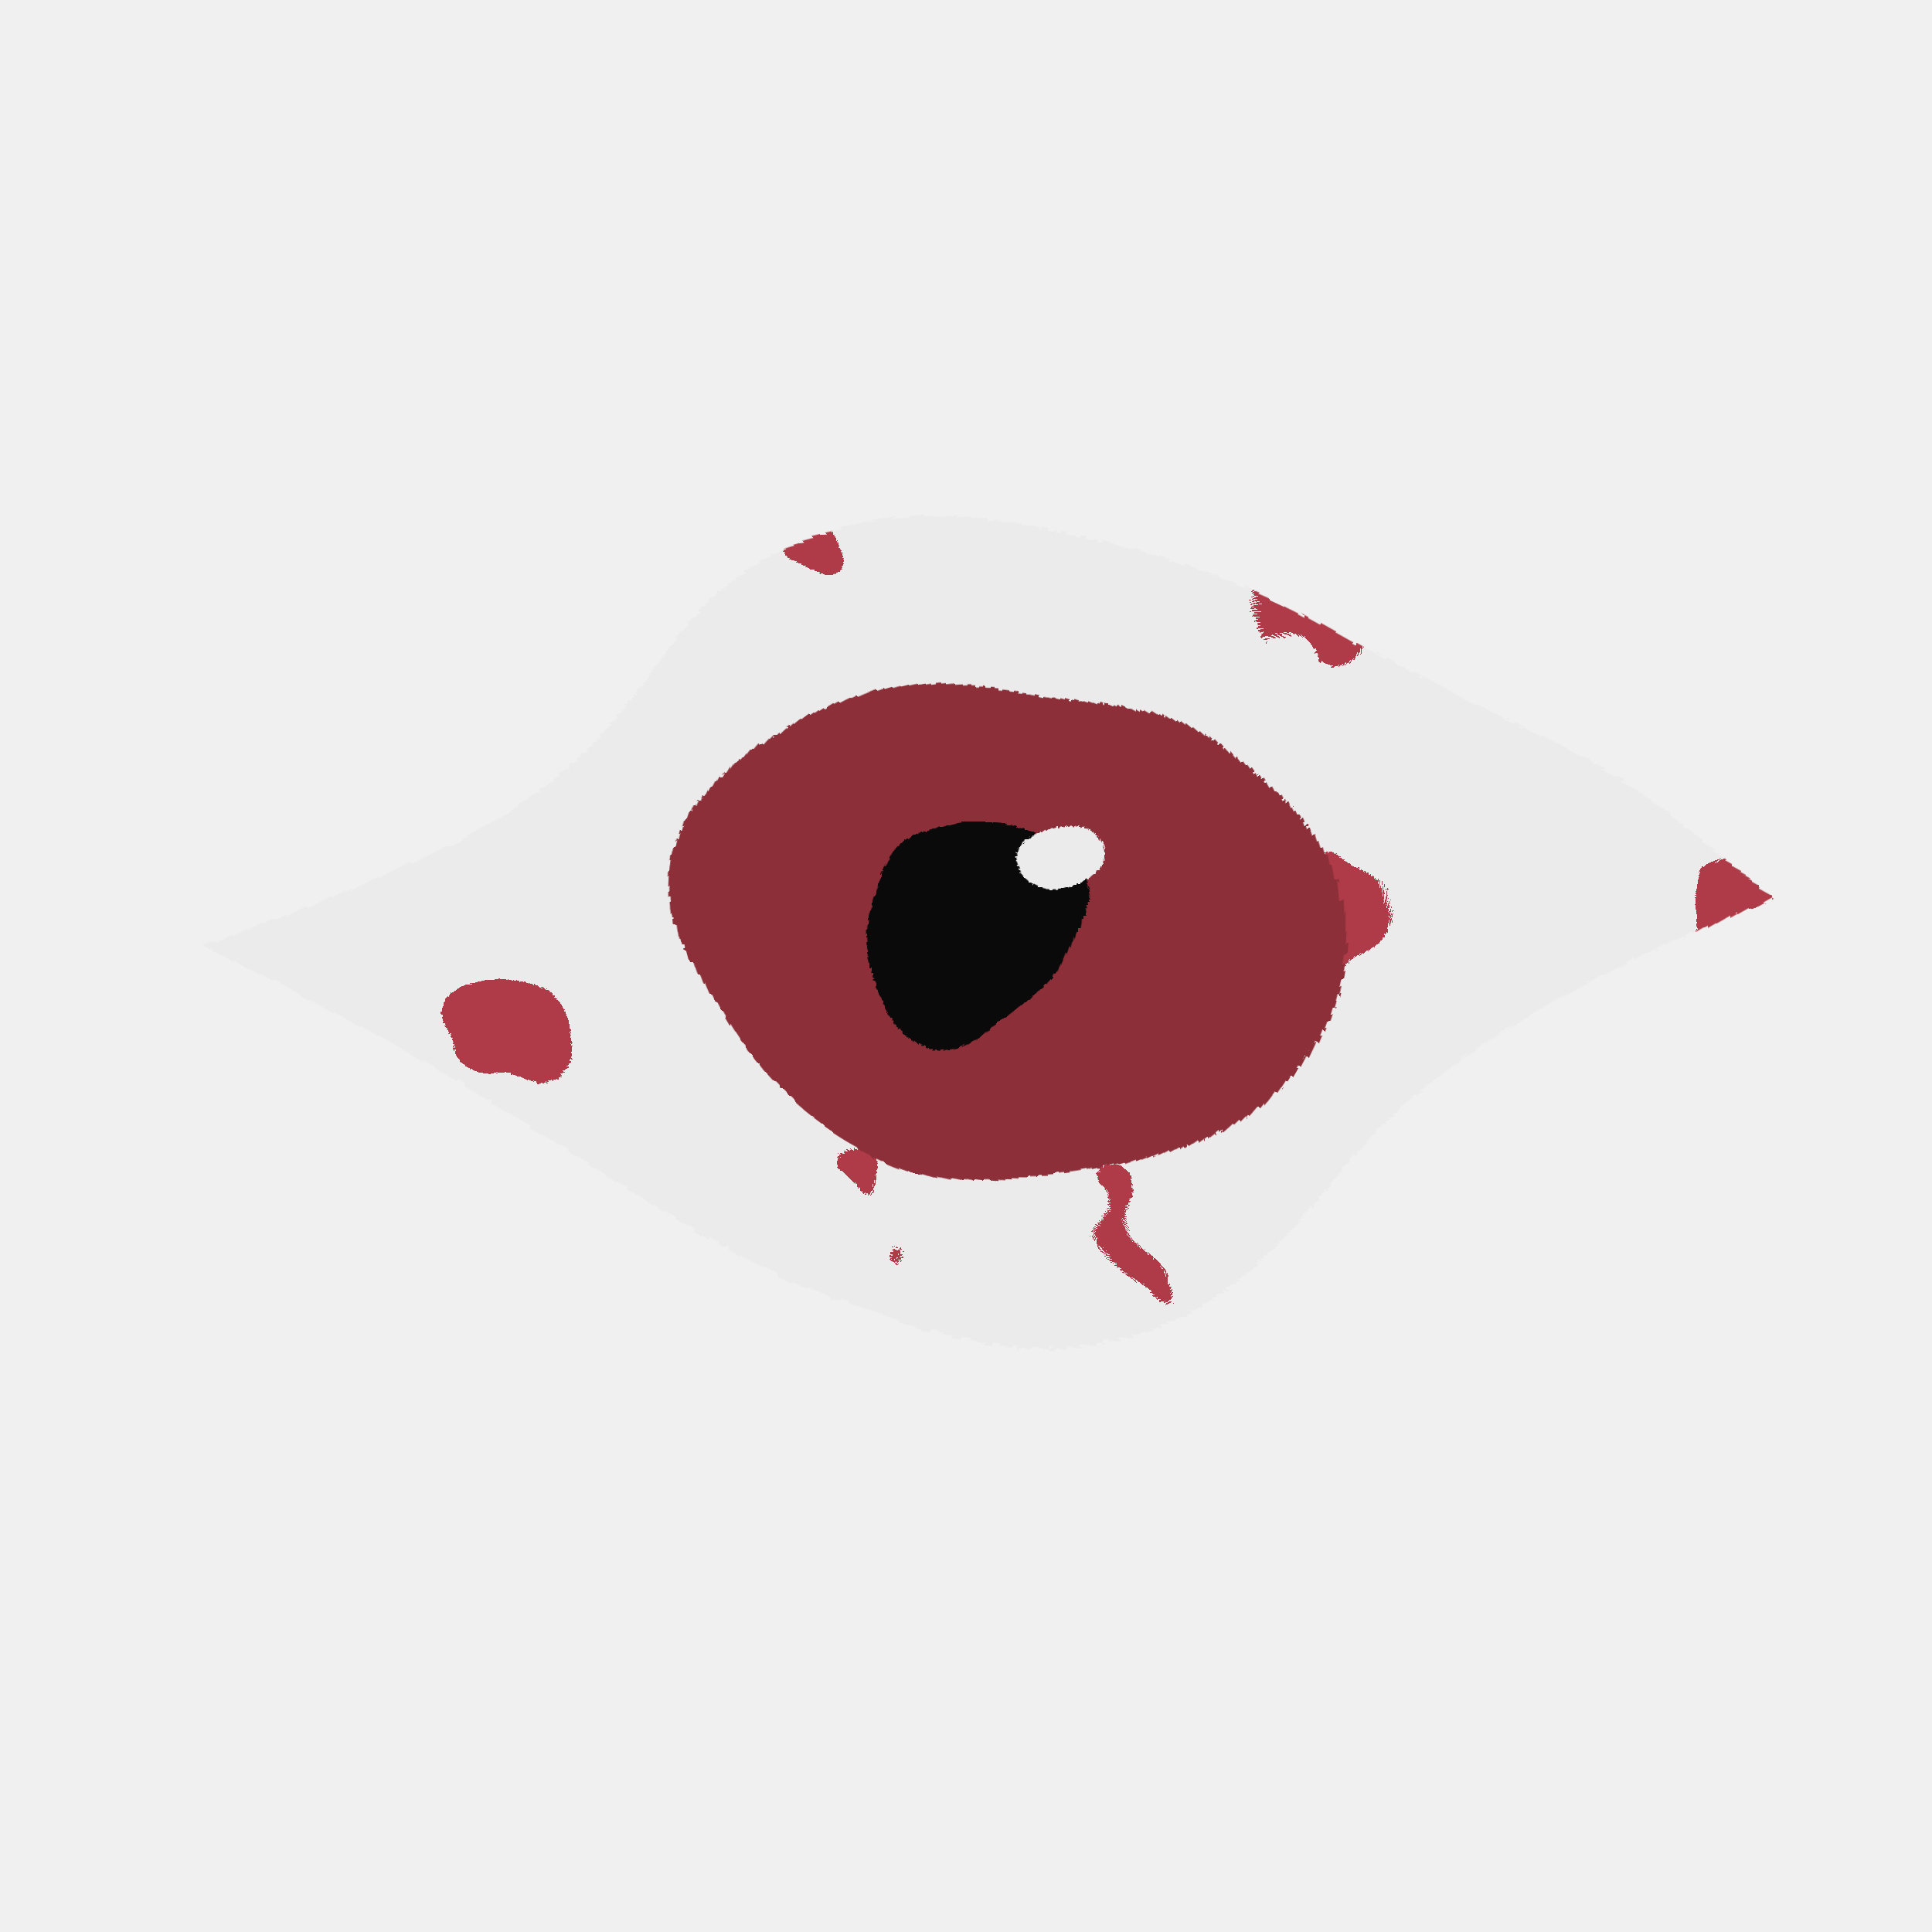
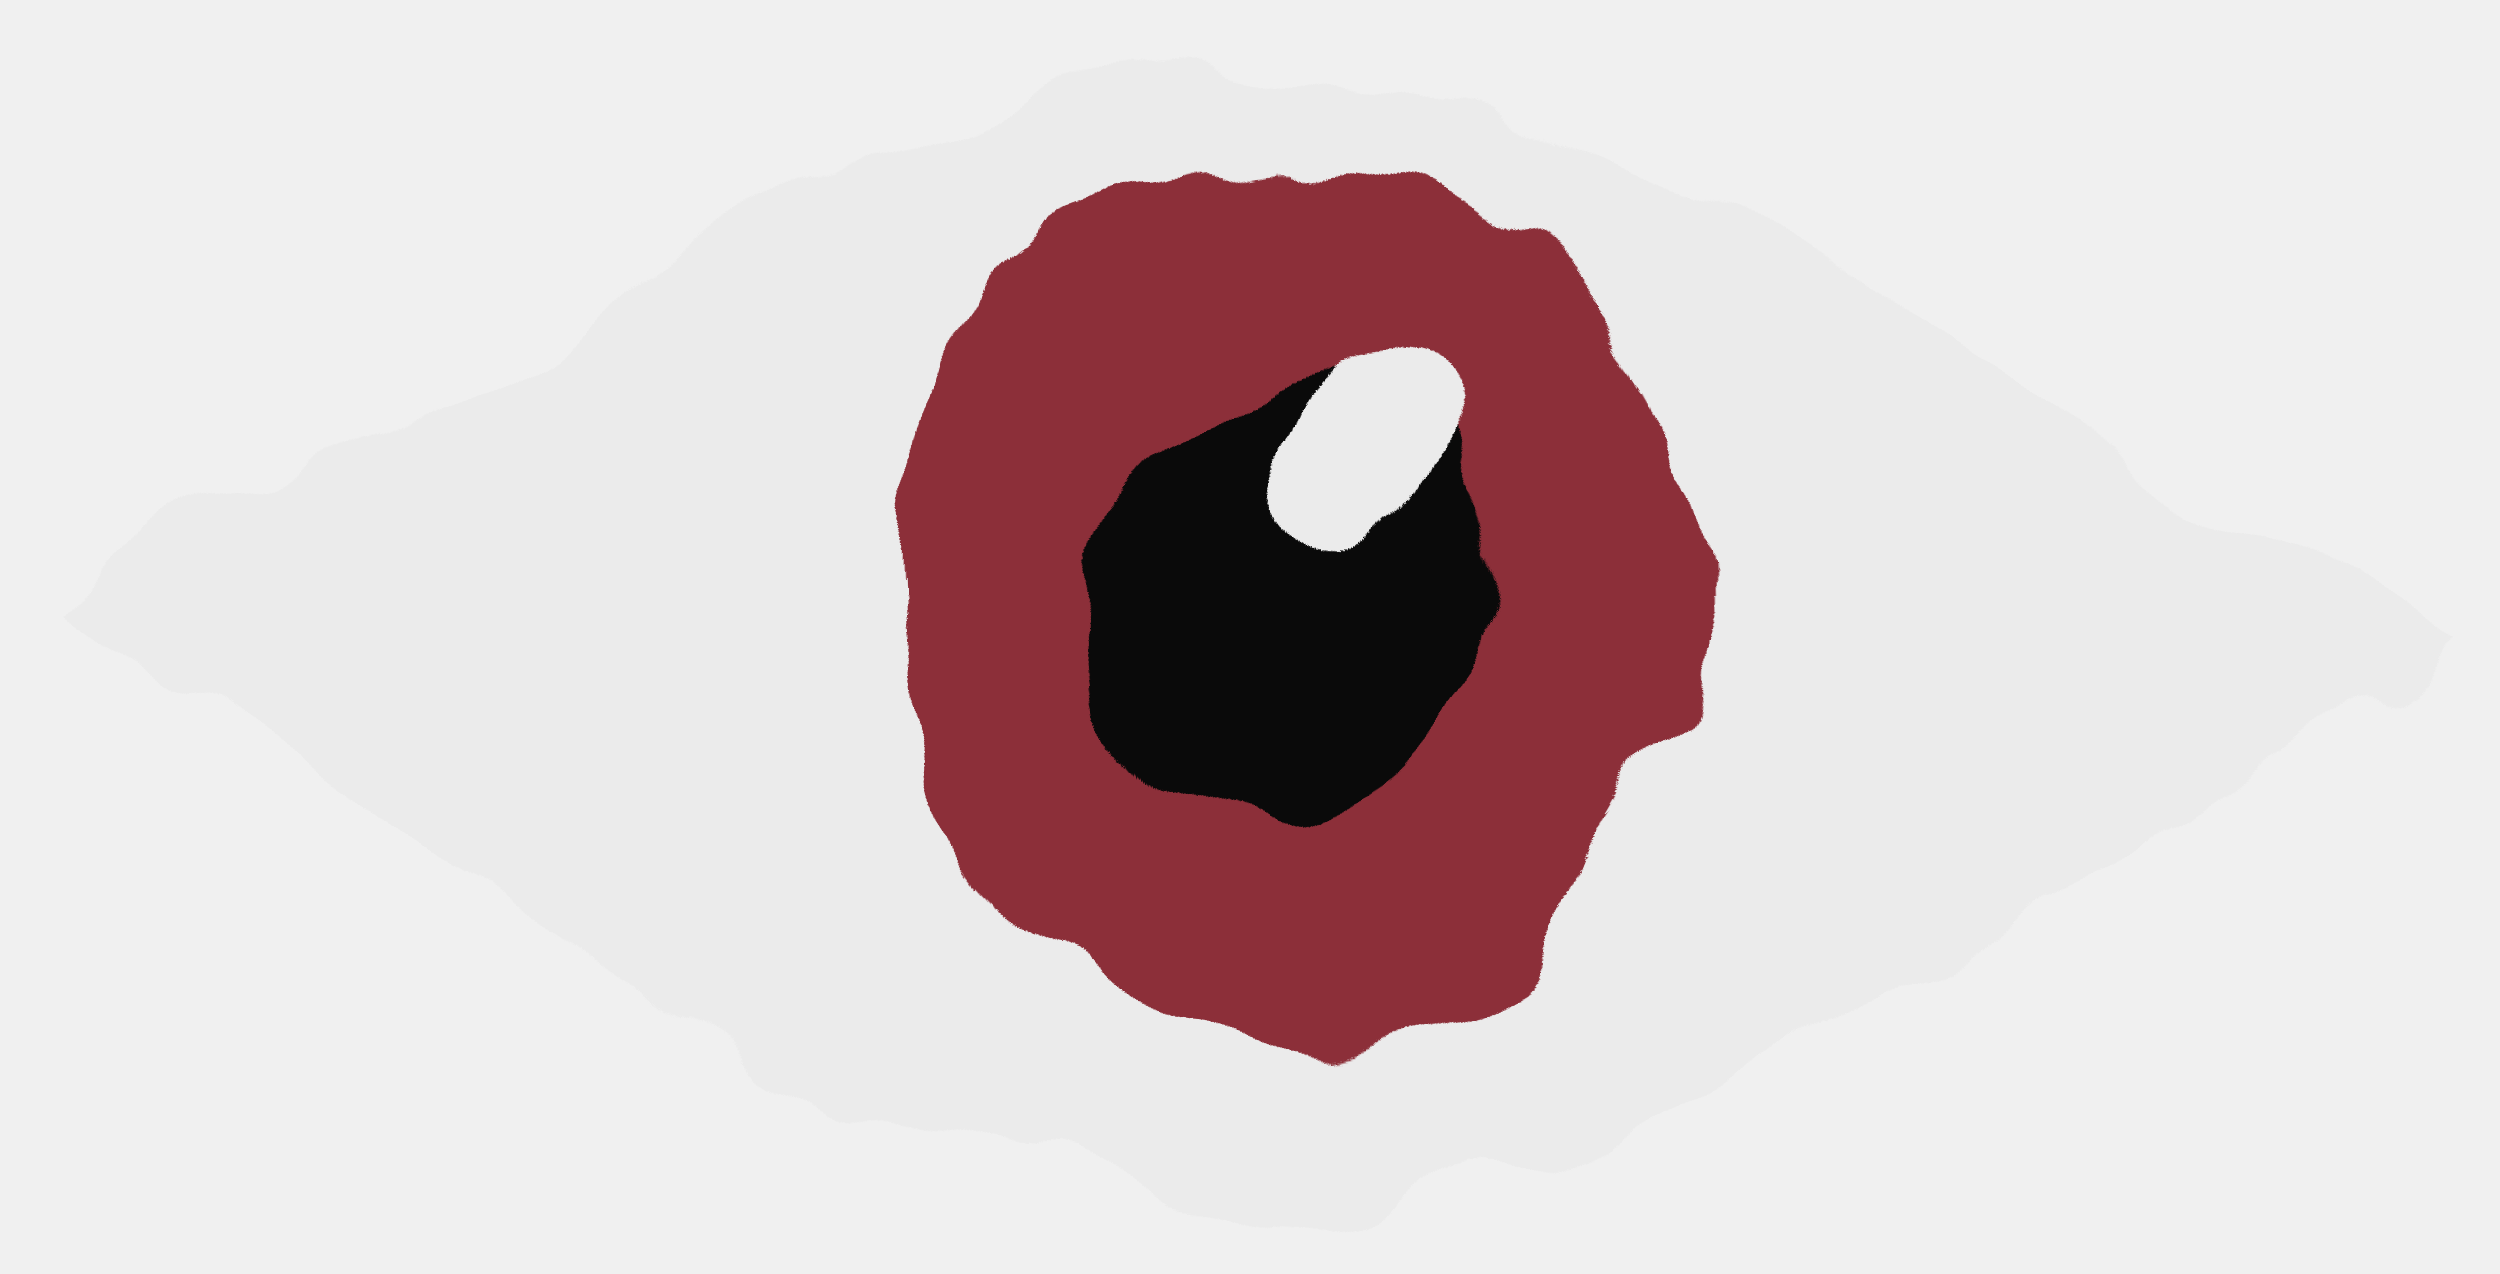
- <svg xmlns="http://www.w3.org/2000/svg" width="40" height="40" viewBox="0 0 40 40" fill="none">
-   <g clip-path="url(#clip0_302_19)">
-     <g filter="url(#filter0_gn_302_19)">
-       <path d="M13.282 13.506C17.568 11.222 22.721 11.278 26.955 13.656L37.678 19.678L27.781 25.322C23.319 27.866 17.833 27.811 13.423 25.178L3.029 18.971L13.282 13.506Z" fill="#EBEBEB" />
-     </g>
-     <g filter="url(#filter1_g_302_19)">
-       <circle cx="21" cy="19" r="6" fill="#8C2F39" />
-     </g>
-     <g filter="url(#filter2_g_302_19)">
-       <circle cx="20" cy="19" r="3" fill="#0A0A0A" />
-     </g>
-     <g filter="url(#filter3_g_302_19)">
-       <circle cx="22" cy="17" r="1" fill="#EBEBEB" />
-     </g>
+ <svg xmlns="http://www.w3.org/2000/svg" width="106" height="54" viewBox="0 0 106 54" fill="none">
+   <g filter="url(#filter0_g_320_28)">
+     <path d="M32.591 8.231C44.959 1.093 59.834 1.27 72.054 8.701L103 27.517L74.438 45.154C61.56 53.106 45.725 52.934 32.997 44.704L3 25.308L32.591 8.231Z" fill="#EBEBEB" />
+     <path d="M72.183 25.4C72.183 35.755 64.429 44.149 54.866 44.149C45.302 44.149 37.549 35.755 37.549 25.4C37.549 15.045 45.302 6.65 54.866 6.65C64.429 6.65 72.183 15.045 72.183 25.4Z" fill="#8C2F39" />
+     <path d="M63.524 25.933C63.524 31.111 59.648 35.308 54.866 35.308C50.084 35.308 46.207 31.111 46.207 25.933C46.207 20.756 50.084 16.558 54.866 16.558C59.648 16.558 63.524 20.756 63.524 25.933Z" fill="#0A0A0A" />
+     <path d="M60.638 19.15C60.638 20.876 59.346 22.275 57.752 22.275C56.158 22.275 54.866 20.876 54.866 19.15C54.866 17.424 56.158 16.025 57.752 16.025C59.346 16.025 60.638 17.424 60.638 19.15Z" fill="#EBEBEB" />
  </g>
  <defs>
-     <filter id="filter0_gn_302_19" x="0.029" y="8.832" width="40.648" height="21.36" filterUnits="userSpaceOnUse" color-interpolation-filters="sRGB">
-       <feFlood flood-opacity="0" result="BackgroundImageFix" />
-       <feBlend mode="normal" in="SourceGraphic" in2="BackgroundImageFix" result="shape" />
-       <feTurbulence type="fractalNoise" baseFrequency="0.033 0.033" numOctaves="3" seed="2839" />
-       <feDisplacementMap in="shape" scale="6" xChannelSelector="R" yChannelSelector="G" result="displacedImage" width="100%" height="100%" />
-       <feMerge result="effect1_texture_302_19">
-         <feMergeNode in="displacedImage" />
-       </feMerge>
-       <feTurbulence type="fractalNoise" baseFrequency="0.244 0.244" stitchTiles="stitch" numOctaves="3" result="noise" seed="4897" />
-       <feColorMatrix in="noise" type="luminanceToAlpha" result="alphaNoise" />
-       <feComponentTransfer in="alphaNoise" result="coloredNoise1">
-         <feFuncA type="discrete" tableValues="0 0 0 0 0 0 0 0 0 0 0 0 0 0 1 1 1 1 1 1 1 1 1 1 1 1 1 1 1 1 1 1 1 1 1 0 0 0 0 0 0 0 0 0 0 0 0 0 0 0 0 0 0 0 0 0 0 0 0 0 0 0 0 0 0 0 0 0 0 0 0 0 0 0 0 0 0 0 0 0 0 0 0 0 0 0 0 0 0 0 0 0 0 0 0 0 0 0 0 0 " />
-       </feComponentTransfer>
-       <feComposite operator="in" in2="effect1_texture_302_19" in="coloredNoise1" result="noise1Clipped" />
-       <feFlood flood-color="#AE3B47" result="color1Flood" />
-       <feComposite operator="in" in2="noise1Clipped" in="color1Flood" result="color1" />
-       <feMerge result="effect2_noise_302_19">
-         <feMergeNode in="effect1_texture_302_19" />
-         <feMergeNode in="color1" />
-       </feMerge>
-     </filter>
-     <filter id="filter1_g_302_19" x="12" y="10" width="18" height="18" filterUnits="userSpaceOnUse" color-interpolation-filters="sRGB">
-       <feFlood flood-opacity="0" result="BackgroundImageFix" />
-       <feBlend mode="normal" in="SourceGraphic" in2="BackgroundImageFix" result="shape" />
-       <feTurbulence type="fractalNoise" baseFrequency="0.047 0.047" numOctaves="3" seed="8251" />
-       <feDisplacementMap in="shape" scale="6" xChannelSelector="R" yChannelSelector="G" result="displacedImage" width="100%" height="100%" />
-       <feMerge result="effect1_texture_302_19">
-         <feMergeNode in="displacedImage" />
-       </feMerge>
-     </filter>
-     <filter id="filter2_g_302_19" x="14" y="13" width="12" height="12" filterUnits="userSpaceOnUse" color-interpolation-filters="sRGB">
+     <filter id="filter0_g_320_28" x="0" y="0" width="106" height="54" filterUnits="userSpaceOnUse" color-interpolation-filters="sRGB">
      <feFlood flood-opacity="0" result="BackgroundImageFix" />
      <feBlend mode="normal" in="SourceGraphic" in2="BackgroundImageFix" result="shape" />
      <feTurbulence type="fractalNoise" baseFrequency="0.101 0.101" numOctaves="3" seed="7578" />
      <feDisplacementMap in="shape" scale="6" xChannelSelector="R" yChannelSelector="G" result="displacedImage" width="100%" height="100%" />
-       <feMerge result="effect1_texture_302_19">
+       <feMerge result="effect1_texture_320_28">
        <feMergeNode in="displacedImage" />
      </feMerge>
    </filter>
-     <filter id="filter3_g_302_19" x="18" y="13" width="8" height="8" filterUnits="userSpaceOnUse" color-interpolation-filters="sRGB">
-       <feFlood flood-opacity="0" result="BackgroundImageFix" />
-       <feBlend mode="normal" in="SourceGraphic" in2="BackgroundImageFix" result="shape" />
-       <feTurbulence type="fractalNoise" baseFrequency="0.101 0.101" numOctaves="3" seed="7578" />
-       <feDisplacementMap in="shape" scale="6" xChannelSelector="R" yChannelSelector="G" result="displacedImage" width="100%" height="100%" />
-       <feMerge result="effect1_texture_302_19">
-         <feMergeNode in="displacedImage" />
-       </feMerge>
-     </filter>
-     <clipPath id="clip0_302_19">
-       <rect width="40" height="40" fill="white" />
-     </clipPath>
  </defs>
</svg>
